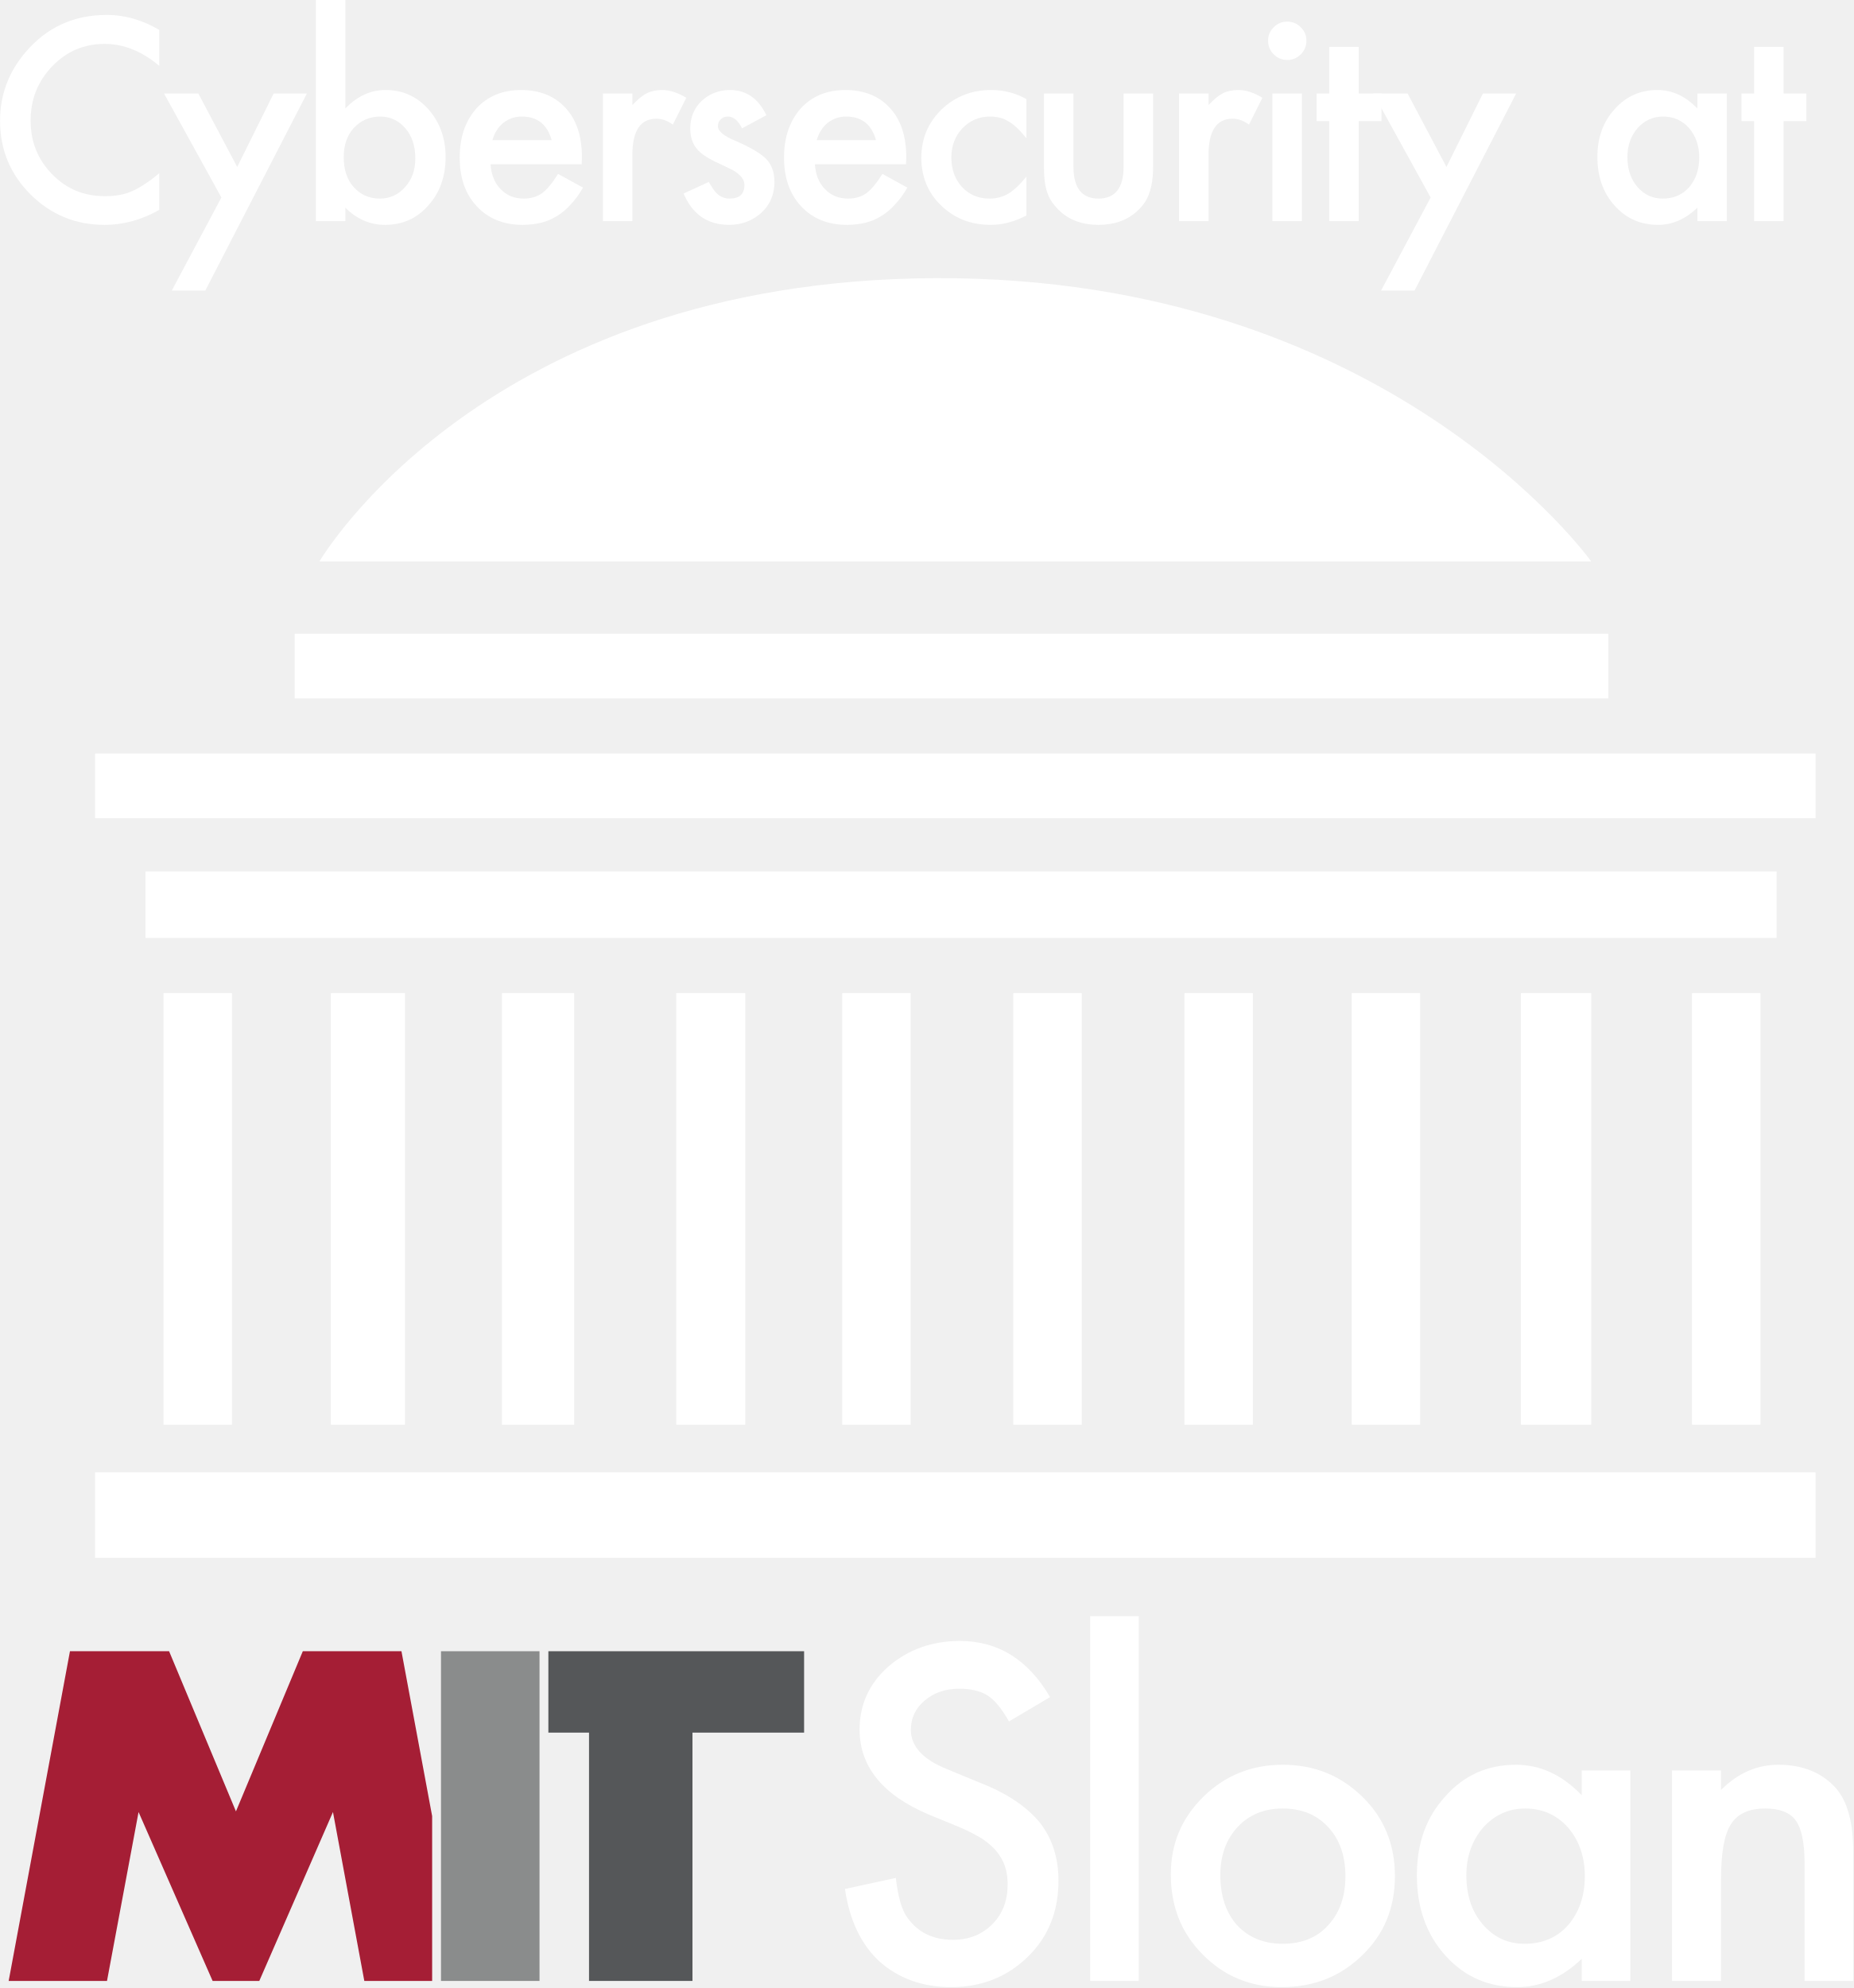
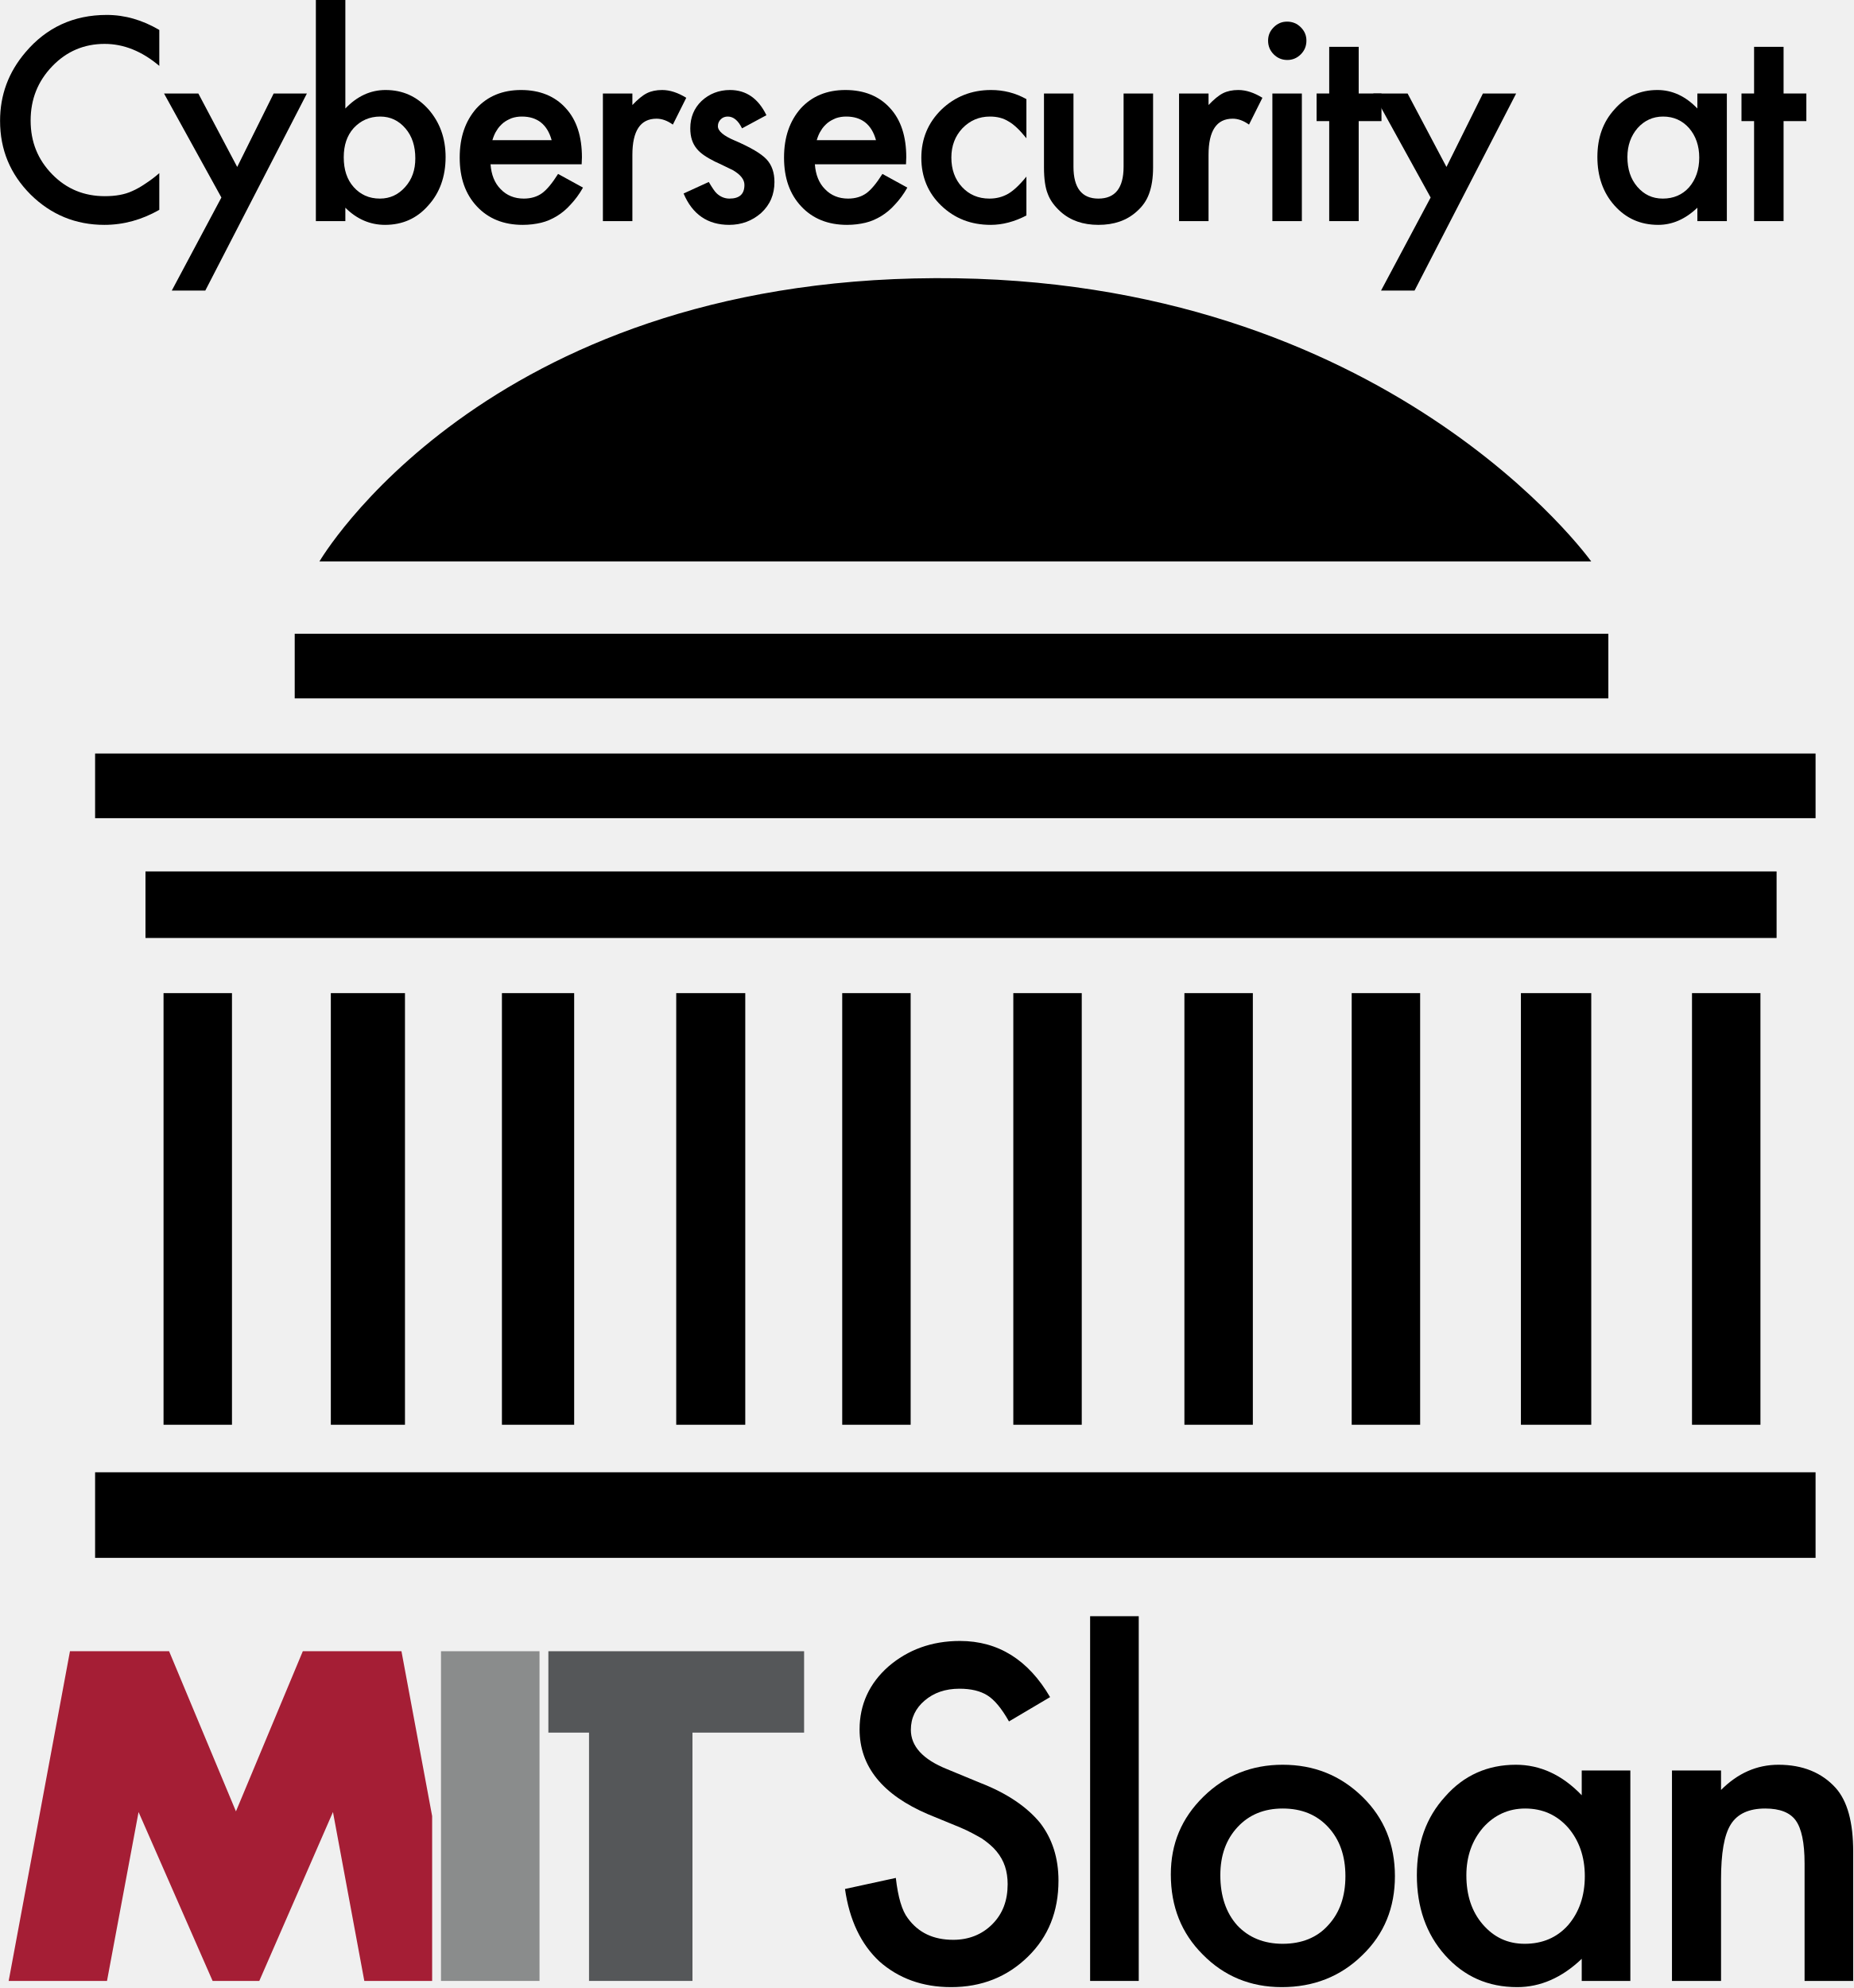
<svg xmlns="http://www.w3.org/2000/svg" width="100%" height="100%" viewBox="0 0 650 697" version="1.1" xml:space="preserve" style="fill-rule:evenodd;clip-rule:evenodd;stroke-linejoin:round;stroke-miterlimit:2;">
  <g transform="matrix(1,0,0,1,-66.9839,-48.4765)">
    <g transform="matrix(-1,0,0,1,272.666,148.669)">
-       <rect x="124.333" y="247.999" width="24" height="151.333" style="fill:white;" />
+       <rect x="124.333" y="247.999" width="24" height="151.333" style="fill:black;" />
    </g>
    <g transform="matrix(-1,0,0,1,392,148.669)">
-       <rect x="183" y="247.999" width="26" height="151.333" style="fill:white;" />
+       <rect x="183" y="247.999" width="26" height="151.333" style="fill:black;" />
    </g>
    <g transform="matrix(-1,0,0,1,511.333,148.669)">
-       <rect x="243" y="247.999" width="25.333" height="151.333" style="fill:white;" />
+       <rect x="243" y="247.999" width="25.333" height="151.333" style="fill:black;" />
    </g>
    <g transform="matrix(-1,0,0,1,632.458,148.669)">
-       <rect x="304.125" y="247.999" width="24.208" height="151.333" style="fill:white;" />
+       <rect x="304.125" y="247.999" width="24.208" height="151.333" style="fill:black;" />
    </g>
    <g transform="matrix(-1,0,0,1,748.666,148.669)">
-       <rect x="362.333" y="247.999" width="24" height="151.333" style="fill:white;" />
+       <rect x="362.333" y="247.999" width="24" height="151.333" style="fill:black;" />
    </g>
    <g transform="matrix(-1,0,0,1,868.666,148.669)">
-       <rect x="422.333" y="247.999" width="24" height="151.333" style="fill:white;" />
+       <rect x="422.333" y="247.999" width="24" height="151.333" style="fill:black;" />
    </g>
    <g transform="matrix(-1,0,0,1,988.666,148.669)">
-       <rect x="482.333" y="247.999" width="24" height="151.333" style="fill:white;" />
+       <rect x="482.333" y="247.999" width="24" height="151.333" style="fill:black;" />
    </g>
    <g transform="matrix(-1,0,0,1,1106,148.669)">
-       <rect x="541.001" y="247.999" width="24" height="151.333" style="fill:white;" />
+       <rect x="541.001" y="247.999" width="24" height="151.333" style="fill:black;" />
    </g>
    <g transform="matrix(-1,0,0,1,1225.34,148.669)">
-       <rect x="600.334" y="247.999" width="24.667" height="151.333" style="fill:white;" />
+       <rect x="600.334" y="247.999" width="24.667" height="151.333" style="fill:black;" />
    </g>
    <g transform="matrix(-1,0,0,1,1344.67,148.669)">
-       <rect x="660.334" y="247.999" width="24" height="151.333" style="fill:white;" />
+       <rect x="660.334" y="247.999" width="24" height="151.333" style="fill:black;" />
    </g>
    <g transform="matrix(-1,0,0,1,804.002,363.334)">
-       <rect x="100.334" y="201.333" width="603.334" height="30" style="fill:white;" />
+       <rect x="100.334" y="201.333" width="603.334" height="30" style="fill:black;" />
    </g>
    <g transform="matrix(-1,0,0,1,808.002,-64.667)">
-       <rect x="118.001" y="418.667" width="572" height="23.333" style="fill:white;" />
+       <rect x="118.001" y="418.667" width="572" height="23.333" style="fill:black;" />
    </g>
    <g transform="matrix(-1,0,0,1,804.002,-148.001)">
-       <rect x="100.334" y="460.667" width="603.334" height="22.667" style="fill:white;" />
+       <rect x="100.334" y="460.667" width="603.334" height="22.667" style="fill:black;" />
    </g>
    <g transform="matrix(-1,0,0,1,801.335,-232.001)">
-       <rect x="170.334" y="502.667" width="460.667" height="22.667" style="fill:white;" />
+       <rect x="170.334" y="502.667" width="460.667" height="22.667" style="fill:black;" />
    </g>
    <g transform="matrix(1,0,0,1,179.001,145.333)">
-       <path d="M0,100L446,100C446,100 374.704,0 216.019,0.667C57.333,1.333 0,100 0,100" style="fill:white;fill-rule:nonzero;" />
+       <path d="M0,100L446,100C446,100 374.704,0 216.019,0.667C57.333,1.333 0,100 0,100" style="fill:black;fill-rule:nonzero;" />
    </g>
    <g>
      <g transform="matrix(94,0,0,94,62.0269,125.999)">
-         <path d="M0.647,-0.713L0.647,-0.579C0.582,-0.634 0.514,-0.661 0.443,-0.661C0.366,-0.661 0.301,-0.633 0.248,-0.578C0.194,-0.522 0.167,-0.455 0.167,-0.375C0.167,-0.295 0.194,-0.229 0.248,-0.174C0.301,-0.12 0.366,-0.093 0.444,-0.093C0.484,-0.093 0.518,-0.099 0.546,-0.112C0.562,-0.119 0.578,-0.128 0.594,-0.139C0.611,-0.15 0.629,-0.163 0.647,-0.179L0.647,-0.042C0.582,-0.005 0.514,0.014 0.442,0.014C0.335,0.014 0.243,-0.024 0.167,-0.099C0.091,-0.175 0.053,-0.266 0.053,-0.374C0.053,-0.47 0.084,-0.555 0.148,-0.63C0.226,-0.722 0.327,-0.769 0.451,-0.769C0.519,-0.769 0.584,-0.75 0.647,-0.713Z" style="fill:white;fill-rule:nonzero;" />
+         <path d="M0.647,-0.713L0.647,-0.579C0.582,-0.634 0.514,-0.661 0.443,-0.661C0.366,-0.661 0.301,-0.633 0.248,-0.578C0.194,-0.522 0.167,-0.455 0.167,-0.375C0.167,-0.295 0.194,-0.229 0.248,-0.174C0.301,-0.12 0.366,-0.093 0.444,-0.093C0.484,-0.093 0.518,-0.099 0.546,-0.112C0.562,-0.119 0.578,-0.128 0.594,-0.139C0.611,-0.15 0.629,-0.163 0.647,-0.179L0.647,-0.042C0.582,-0.005 0.514,0.014 0.442,0.014C0.335,0.014 0.243,-0.024 0.167,-0.099C0.091,-0.175 0.053,-0.266 0.053,-0.374C0.053,-0.47 0.084,-0.555 0.148,-0.63C0.226,-0.722 0.327,-0.769 0.451,-0.769C0.519,-0.769 0.584,-0.75 0.647,-0.713Z" style="fill:black;fill-rule:nonzero;" />
      </g>
      <g transform="matrix(94,0,0,94,124.036,125.999)">
-         <path d="M0.219,-0.088L0.005,-0.476L0.133,-0.476L0.278,-0.202L0.414,-0.476L0.538,-0.476L0.159,0.259L0.034,0.259L0.219,-0.088Z" style="fill:white;fill-rule:nonzero;" />
+         <path d="M0.219,-0.088L0.005,-0.476L0.133,-0.476L0.278,-0.202L0.414,-0.476L0.538,-0.476L0.159,0.259L0.034,0.259L0.219,-0.088Z" style="fill:black;fill-rule:nonzero;" />
      </g>
      <g transform="matrix(94,0,0,94,171.266,125.999)">
-         <path d="M0.179,-0.825L0.179,-0.42C0.223,-0.466 0.273,-0.489 0.329,-0.489C0.393,-0.489 0.446,-0.465 0.489,-0.417C0.531,-0.369 0.553,-0.31 0.553,-0.239C0.553,-0.166 0.531,-0.105 0.488,-0.058C0.446,-0.01 0.392,0.014 0.327,0.014C0.272,0.014 0.222,-0.007 0.179,-0.05L0.179,-0L0.069,-0L0.069,-0.825L0.179,-0.825ZM0.44,-0.234C0.44,-0.28 0.428,-0.317 0.403,-0.346C0.378,-0.375 0.347,-0.39 0.309,-0.39C0.269,-0.39 0.236,-0.375 0.21,-0.347C0.185,-0.319 0.173,-0.283 0.173,-0.238C0.173,-0.192 0.185,-0.155 0.21,-0.127C0.235,-0.099 0.267,-0.084 0.308,-0.084C0.346,-0.084 0.377,-0.099 0.402,-0.127C0.428,-0.156 0.44,-0.191 0.44,-0.234Z" style="fill:white;fill-rule:nonzero;" />
+         <path d="M0.179,-0.825L0.179,-0.42C0.223,-0.466 0.273,-0.489 0.329,-0.489C0.393,-0.489 0.446,-0.465 0.489,-0.417C0.531,-0.369 0.553,-0.31 0.553,-0.239C0.553,-0.166 0.531,-0.105 0.488,-0.058C0.446,-0.01 0.392,0.014 0.327,0.014C0.272,0.014 0.222,-0.007 0.179,-0.05L0.179,-0L0.069,-0L0.069,-0.825L0.179,-0.825ZM0.44,-0.234C0.44,-0.28 0.428,-0.317 0.403,-0.346C0.378,-0.375 0.347,-0.39 0.309,-0.39C0.269,-0.39 0.236,-0.375 0.21,-0.347C0.185,-0.319 0.173,-0.283 0.173,-0.238C0.173,-0.192 0.185,-0.155 0.21,-0.127C0.235,-0.099 0.267,-0.084 0.308,-0.084C0.346,-0.084 0.377,-0.099 0.402,-0.127C0.428,-0.156 0.44,-0.191 0.44,-0.234Z" style="fill:black;fill-rule:nonzero;" />
      </g>
      <g transform="matrix(94,0,0,94,223.774,125.999)">
-         <path d="M0.502,-0.212L0.162,-0.212C0.165,-0.173 0.177,-0.142 0.2,-0.119C0.222,-0.096 0.251,-0.084 0.286,-0.084C0.313,-0.084 0.336,-0.091 0.354,-0.104C0.372,-0.117 0.392,-0.141 0.414,-0.176L0.507,-0.125C0.493,-0.1 0.477,-0.079 0.461,-0.062C0.445,-0.044 0.428,-0.03 0.41,-0.019C0.392,-0.008 0.372,0.001 0.351,0.006C0.33,0.011 0.307,0.014 0.282,0.014C0.211,0.014 0.154,-0.009 0.111,-0.055C0.068,-0.101 0.047,-0.161 0.047,-0.237C0.047,-0.313 0.068,-0.373 0.109,-0.42C0.151,-0.466 0.207,-0.489 0.276,-0.489C0.346,-0.489 0.402,-0.466 0.442,-0.422C0.483,-0.378 0.503,-0.316 0.503,-0.238L0.502,-0.212ZM0.39,-0.302C0.374,-0.36 0.337,-0.39 0.279,-0.39C0.265,-0.39 0.253,-0.388 0.241,-0.384C0.229,-0.379 0.219,-0.374 0.209,-0.366C0.2,-0.358 0.191,-0.349 0.185,-0.338C0.178,-0.328 0.173,-0.315 0.169,-0.302L0.39,-0.302Z" style="fill:white;fill-rule:nonzero;" />
+         <path d="M0.502,-0.212L0.162,-0.212C0.165,-0.173 0.177,-0.142 0.2,-0.119C0.222,-0.096 0.251,-0.084 0.286,-0.084C0.313,-0.084 0.336,-0.091 0.354,-0.104C0.372,-0.117 0.392,-0.141 0.414,-0.176L0.507,-0.125C0.493,-0.1 0.477,-0.079 0.461,-0.062C0.445,-0.044 0.428,-0.03 0.41,-0.019C0.392,-0.008 0.372,0.001 0.351,0.006C0.33,0.011 0.307,0.014 0.282,0.014C0.211,0.014 0.154,-0.009 0.111,-0.055C0.068,-0.101 0.047,-0.161 0.047,-0.237C0.047,-0.313 0.068,-0.373 0.109,-0.42C0.151,-0.466 0.207,-0.489 0.276,-0.489C0.346,-0.489 0.402,-0.466 0.442,-0.422C0.483,-0.378 0.503,-0.316 0.503,-0.238L0.502,-0.212ZM0.39,-0.302C0.374,-0.36 0.337,-0.39 0.279,-0.39C0.265,-0.39 0.253,-0.388 0.241,-0.384C0.229,-0.379 0.219,-0.374 0.209,-0.366C0.2,-0.358 0.191,-0.349 0.185,-0.338C0.178,-0.328 0.173,-0.315 0.169,-0.302L0.39,-0.302Z" style="fill:black;fill-rule:nonzero;" />
      </g>
      <g transform="matrix(94,0,0,94,271.922,125.999)">
-         <path d="M0.069,-0.476L0.179,-0.476L0.179,-0.433C0.199,-0.454 0.217,-0.469 0.233,-0.477C0.249,-0.485 0.268,-0.489 0.29,-0.489C0.319,-0.489 0.349,-0.479 0.38,-0.46L0.33,-0.36C0.309,-0.375 0.289,-0.382 0.269,-0.382C0.209,-0.382 0.179,-0.337 0.179,-0.247L0.179,-0L0.069,-0L0.069,-0.476Z" style="fill:white;fill-rule:nonzero;" />
+         <path d="M0.069,-0.476L0.179,-0.476L0.179,-0.433C0.199,-0.454 0.217,-0.469 0.233,-0.477C0.249,-0.485 0.268,-0.489 0.29,-0.489C0.319,-0.489 0.349,-0.479 0.38,-0.46L0.33,-0.36C0.309,-0.375 0.289,-0.382 0.269,-0.382C0.209,-0.382 0.179,-0.337 0.179,-0.247L0.179,-0L0.069,-0L0.069,-0.476Z" style="fill:black;fill-rule:nonzero;" />
      </g>
      <g transform="matrix(94,0,0,94,303.225,125.999)">
-         <path d="M0.346,-0.395L0.255,-0.346C0.241,-0.375 0.223,-0.39 0.202,-0.39C0.192,-0.39 0.183,-0.387 0.176,-0.38C0.169,-0.373 0.165,-0.365 0.165,-0.354C0.165,-0.336 0.186,-0.318 0.229,-0.3C0.287,-0.275 0.326,-0.252 0.346,-0.231C0.366,-0.21 0.376,-0.181 0.376,-0.146C0.376,-0.1 0.36,-0.061 0.326,-0.03C0.293,-0.001 0.253,0.014 0.207,0.014C0.127,0.014 0.07,-0.025 0.037,-0.103L0.131,-0.146C0.144,-0.124 0.154,-0.109 0.161,-0.103C0.174,-0.091 0.19,-0.084 0.208,-0.084C0.246,-0.084 0.264,-0.101 0.264,-0.135C0.264,-0.155 0.25,-0.173 0.221,-0.19C0.21,-0.195 0.199,-0.201 0.188,-0.206C0.177,-0.211 0.166,-0.217 0.154,-0.222C0.122,-0.238 0.1,-0.253 0.087,-0.269C0.07,-0.289 0.062,-0.314 0.062,-0.346C0.062,-0.387 0.076,-0.421 0.104,-0.448C0.133,-0.475 0.169,-0.489 0.21,-0.489C0.271,-0.489 0.316,-0.457 0.346,-0.395Z" style="fill:white;fill-rule:nonzero;" />
+         <path d="M0.346,-0.395L0.255,-0.346C0.241,-0.375 0.223,-0.39 0.202,-0.39C0.192,-0.39 0.183,-0.387 0.176,-0.38C0.169,-0.373 0.165,-0.365 0.165,-0.354C0.165,-0.336 0.186,-0.318 0.229,-0.3C0.287,-0.275 0.326,-0.252 0.346,-0.231C0.366,-0.21 0.376,-0.181 0.376,-0.146C0.376,-0.1 0.36,-0.061 0.326,-0.03C0.293,-0.001 0.253,0.014 0.207,0.014C0.127,0.014 0.07,-0.025 0.037,-0.103L0.131,-0.146C0.144,-0.124 0.154,-0.109 0.161,-0.103C0.174,-0.091 0.19,-0.084 0.208,-0.084C0.246,-0.084 0.264,-0.101 0.264,-0.135C0.264,-0.155 0.25,-0.173 0.221,-0.19C0.21,-0.195 0.199,-0.201 0.188,-0.206C0.177,-0.211 0.166,-0.217 0.154,-0.222C0.122,-0.238 0.1,-0.253 0.087,-0.269C0.07,-0.289 0.062,-0.314 0.062,-0.346C0.062,-0.387 0.076,-0.421 0.104,-0.448C0.133,-0.475 0.169,-0.489 0.21,-0.489C0.271,-0.489 0.316,-0.457 0.346,-0.395Z" style="fill:black;fill-rule:nonzero;" />
      </g>
      <g transform="matrix(94,0,0,94,337.512,125.999)">
-         <path d="M0.502,-0.212L0.162,-0.212C0.165,-0.173 0.177,-0.142 0.2,-0.119C0.222,-0.096 0.251,-0.084 0.286,-0.084C0.313,-0.084 0.336,-0.091 0.354,-0.104C0.372,-0.117 0.392,-0.141 0.414,-0.176L0.507,-0.125C0.493,-0.1 0.477,-0.079 0.461,-0.062C0.445,-0.044 0.428,-0.03 0.41,-0.019C0.392,-0.008 0.372,0.001 0.351,0.006C0.33,0.011 0.307,0.014 0.282,0.014C0.211,0.014 0.154,-0.009 0.111,-0.055C0.068,-0.101 0.047,-0.161 0.047,-0.237C0.047,-0.313 0.068,-0.373 0.109,-0.42C0.151,-0.466 0.207,-0.489 0.276,-0.489C0.346,-0.489 0.402,-0.466 0.442,-0.422C0.483,-0.378 0.503,-0.316 0.503,-0.238L0.502,-0.212ZM0.39,-0.302C0.374,-0.36 0.337,-0.39 0.279,-0.39C0.265,-0.39 0.253,-0.388 0.241,-0.384C0.229,-0.379 0.219,-0.374 0.209,-0.366C0.2,-0.358 0.191,-0.349 0.185,-0.338C0.178,-0.328 0.173,-0.315 0.169,-0.302L0.39,-0.302Z" style="fill:white;fill-rule:nonzero;" />
+         <path d="M0.502,-0.212L0.162,-0.212C0.165,-0.173 0.177,-0.142 0.2,-0.119C0.222,-0.096 0.251,-0.084 0.286,-0.084C0.313,-0.084 0.336,-0.091 0.354,-0.104C0.372,-0.117 0.392,-0.141 0.414,-0.176L0.507,-0.125C0.493,-0.1 0.477,-0.079 0.461,-0.062C0.445,-0.044 0.428,-0.03 0.41,-0.019C0.392,-0.008 0.372,0.001 0.351,0.006C0.33,0.011 0.307,0.014 0.282,0.014C0.211,0.014 0.154,-0.009 0.111,-0.055C0.068,-0.101 0.047,-0.161 0.047,-0.237C0.047,-0.313 0.068,-0.373 0.109,-0.42C0.151,-0.466 0.207,-0.489 0.276,-0.489C0.346,-0.489 0.402,-0.466 0.442,-0.422C0.483,-0.378 0.503,-0.316 0.503,-0.238L0.502,-0.212ZM0.39,-0.302C0.374,-0.36 0.337,-0.39 0.279,-0.39C0.265,-0.39 0.253,-0.388 0.241,-0.384C0.229,-0.379 0.219,-0.374 0.209,-0.366C0.2,-0.358 0.191,-0.349 0.185,-0.338C0.178,-0.328 0.173,-0.315 0.169,-0.302L0.39,-0.302Z" style="fill:black;fill-rule:nonzero;" />
      </g>
      <g transform="matrix(94,0,0,94,385.66,125.999)">
-         <path d="M0.439,-0.455L0.439,-0.309C0.414,-0.34 0.392,-0.361 0.372,-0.372C0.353,-0.384 0.33,-0.39 0.303,-0.39C0.262,-0.39 0.228,-0.375 0.2,-0.346C0.173,-0.317 0.159,-0.281 0.159,-0.237C0.159,-0.193 0.172,-0.156 0.199,-0.127C0.225,-0.099 0.259,-0.084 0.301,-0.084C0.327,-0.084 0.35,-0.09 0.371,-0.102C0.39,-0.113 0.413,-0.134 0.439,-0.166L0.439,-0.021C0.395,0.002 0.35,0.014 0.306,0.014C0.232,0.014 0.171,-0.01 0.121,-0.058C0.072,-0.105 0.047,-0.165 0.047,-0.236C0.047,-0.307 0.072,-0.367 0.122,-0.416C0.172,-0.464 0.234,-0.489 0.307,-0.489C0.354,-0.489 0.398,-0.478 0.439,-0.455Z" style="fill:white;fill-rule:nonzero;" />
+         <path d="M0.439,-0.455L0.439,-0.309C0.414,-0.34 0.392,-0.361 0.372,-0.372C0.353,-0.384 0.33,-0.39 0.303,-0.39C0.262,-0.39 0.228,-0.375 0.2,-0.346C0.173,-0.317 0.159,-0.281 0.159,-0.237C0.159,-0.193 0.172,-0.156 0.199,-0.127C0.225,-0.099 0.259,-0.084 0.301,-0.084C0.327,-0.084 0.35,-0.09 0.371,-0.102C0.39,-0.113 0.413,-0.134 0.439,-0.166L0.439,-0.021C0.395,0.002 0.35,0.014 0.306,0.014C0.232,0.014 0.171,-0.01 0.121,-0.058C0.072,-0.105 0.047,-0.165 0.047,-0.236C0.047,-0.307 0.072,-0.367 0.122,-0.416C0.172,-0.464 0.234,-0.489 0.307,-0.489C0.354,-0.489 0.398,-0.478 0.439,-0.455Z" style="fill:black;fill-rule:nonzero;" />
      </g>
      <g transform="matrix(94,0,0,94,426.602,125.999)">
-         <path d="M0.179,-0.476L0.179,-0.203C0.179,-0.124 0.21,-0.084 0.272,-0.084C0.335,-0.084 0.366,-0.124 0.366,-0.203L0.366,-0.476L0.476,-0.476L0.476,-0.2C0.476,-0.162 0.471,-0.129 0.461,-0.102C0.452,-0.077 0.437,-0.055 0.414,-0.035C0.377,-0.002 0.33,0.014 0.272,0.014C0.215,0.014 0.168,-0.002 0.131,-0.035C0.109,-0.055 0.092,-0.077 0.083,-0.102C0.074,-0.124 0.069,-0.157 0.069,-0.2L0.069,-0.476L0.179,-0.476Z" style="fill:white;fill-rule:nonzero;" />
+         <path d="M0.179,-0.476L0.179,-0.203C0.179,-0.124 0.21,-0.084 0.272,-0.084C0.335,-0.084 0.366,-0.124 0.366,-0.203L0.366,-0.476L0.476,-0.476L0.476,-0.2C0.476,-0.162 0.471,-0.129 0.461,-0.102C0.452,-0.077 0.437,-0.055 0.414,-0.035C0.377,-0.002 0.33,0.014 0.272,0.014C0.215,0.014 0.168,-0.002 0.131,-0.035C0.109,-0.055 0.092,-0.077 0.083,-0.102C0.074,-0.124 0.069,-0.157 0.069,-0.2L0.069,-0.476L0.179,-0.476Z" style="fill:black;fill-rule:nonzero;" />
      </g>
      <g transform="matrix(94,0,0,94,473.969,125.999)">
-         <path d="M0.069,-0.476L0.179,-0.476L0.179,-0.433C0.199,-0.454 0.217,-0.469 0.233,-0.477C0.249,-0.485 0.268,-0.489 0.29,-0.489C0.319,-0.489 0.349,-0.479 0.38,-0.46L0.33,-0.36C0.309,-0.375 0.289,-0.382 0.269,-0.382C0.209,-0.382 0.179,-0.337 0.179,-0.247L0.179,-0L0.069,-0L0.069,-0.476Z" style="fill:white;fill-rule:nonzero;" />
+         <path d="M0.069,-0.476L0.179,-0.476L0.179,-0.433C0.199,-0.454 0.217,-0.469 0.233,-0.477C0.249,-0.485 0.268,-0.489 0.29,-0.489C0.319,-0.489 0.349,-0.479 0.38,-0.46L0.33,-0.36C0.309,-0.375 0.289,-0.382 0.269,-0.382C0.209,-0.382 0.179,-0.337 0.179,-0.247L0.179,-0L0.069,-0L0.069,-0.476Z" style="fill:black;fill-rule:nonzero;" />
      </g>
      <g transform="matrix(94,0,0,94,506.695,125.999)">
-         <path d="M0.179,-0.476L0.179,-0L0.069,-0L0.069,-0.476L0.179,-0.476ZM0.053,-0.673C0.053,-0.693 0.06,-0.709 0.074,-0.723C0.088,-0.737 0.104,-0.744 0.124,-0.744C0.144,-0.744 0.161,-0.737 0.175,-0.723C0.189,-0.709 0.196,-0.693 0.196,-0.673C0.196,-0.653 0.189,-0.636 0.175,-0.622C0.161,-0.608 0.144,-0.601 0.125,-0.601C0.105,-0.601 0.088,-0.608 0.074,-0.622C0.06,-0.636 0.053,-0.653 0.053,-0.673Z" style="fill:white;fill-rule:nonzero;" />
+         <path d="M0.179,-0.476L0.179,-0L0.069,-0L0.069,-0.476L0.179,-0.476ZM0.053,-0.673C0.053,-0.693 0.06,-0.709 0.074,-0.723C0.088,-0.737 0.104,-0.744 0.124,-0.744C0.144,-0.744 0.161,-0.737 0.175,-0.723C0.189,-0.709 0.196,-0.693 0.196,-0.673C0.196,-0.653 0.189,-0.636 0.175,-0.622C0.161,-0.608 0.144,-0.601 0.125,-0.601C0.105,-0.601 0.088,-0.608 0.074,-0.622C0.06,-0.636 0.053,-0.653 0.053,-0.673Z" style="fill:black;fill-rule:nonzero;" />
      </g>
      <g transform="matrix(94,0,0,94,526.249,125.999)">
-         <path d="M0.183,-0.373L0.183,-0L0.073,-0L0.073,-0.373L0.026,-0.373L0.026,-0.476L0.073,-0.476L0.073,-0.65L0.183,-0.65L0.183,-0.476L0.268,-0.476L0.268,-0.373L0.183,-0.373Z" style="fill:white;fill-rule:nonzero;" />
+         <path d="M0.183,-0.373L0.183,-0L0.073,-0L0.073,-0.373L0.026,-0.373L0.026,-0.476L0.073,-0.476L0.073,-0.65L0.183,-0.65L0.183,-0.476L0.268,-0.476L0.268,-0.373L0.183,-0.373Z" style="fill:black;fill-rule:nonzero;" />
      </g>
      <g transform="matrix(94,0,0,94,548.097,125.999)">
-         <path d="M0.219,-0.088L0.005,-0.476L0.133,-0.476L0.278,-0.202L0.414,-0.476L0.538,-0.476L0.159,0.259L0.034,0.259L0.219,-0.088Z" style="fill:white;fill-rule:nonzero;" />
+         <path d="M0.219,-0.088L0.005,-0.476L0.133,-0.476L0.278,-0.202L0.414,-0.476L0.538,-0.476L0.159,0.259L0.034,0.259L0.219,-0.088Z" style="fill:black;fill-rule:nonzero;" />
      </g>
      <g transform="matrix(94,0,0,94,622.737,125.999)">
-         <path d="M0.42,-0.476L0.53,-0.476L0.53,-0L0.42,-0L0.42,-0.05C0.375,-0.007 0.326,0.014 0.274,0.014C0.208,0.014 0.154,-0.01 0.111,-0.058C0.068,-0.106 0.047,-0.167 0.047,-0.239C0.047,-0.311 0.068,-0.37 0.111,-0.417C0.153,-0.465 0.207,-0.489 0.271,-0.489C0.326,-0.489 0.376,-0.466 0.42,-0.42L0.42,-0.476ZM0.159,-0.239C0.159,-0.194 0.171,-0.157 0.196,-0.128C0.221,-0.099 0.252,-0.084 0.291,-0.084C0.331,-0.084 0.364,-0.098 0.389,-0.126C0.414,-0.155 0.427,-0.192 0.427,-0.237C0.427,-0.281 0.414,-0.318 0.389,-0.347C0.364,-0.375 0.332,-0.39 0.292,-0.39C0.254,-0.39 0.222,-0.375 0.197,-0.347C0.172,-0.318 0.159,-0.282 0.159,-0.239Z" style="fill:white;fill-rule:nonzero;" />
+         <path d="M0.42,-0.476L0.53,-0.476L0.53,-0L0.42,-0L0.42,-0.05C0.375,-0.007 0.326,0.014 0.274,0.014C0.208,0.014 0.154,-0.01 0.111,-0.058C0.068,-0.106 0.047,-0.167 0.047,-0.239C0.047,-0.311 0.068,-0.37 0.111,-0.417C0.153,-0.465 0.207,-0.489 0.271,-0.489C0.326,-0.489 0.376,-0.466 0.42,-0.42L0.42,-0.476ZM0.159,-0.239C0.159,-0.194 0.171,-0.157 0.196,-0.128C0.221,-0.099 0.252,-0.084 0.291,-0.084C0.331,-0.084 0.364,-0.098 0.389,-0.126C0.414,-0.155 0.427,-0.192 0.427,-0.237C0.427,-0.281 0.414,-0.318 0.389,-0.347C0.364,-0.375 0.332,-0.39 0.292,-0.39C0.254,-0.39 0.222,-0.375 0.197,-0.347C0.172,-0.318 0.159,-0.282 0.159,-0.239Z" style="fill:black;fill-rule:nonzero;" />
      </g>
      <g transform="matrix(94,0,0,94,675.245,125.999)">
-         <path d="M0.183,-0.373L0.183,-0L0.073,-0L0.073,-0.373L0.026,-0.373L0.026,-0.476L0.073,-0.476L0.073,-0.65L0.183,-0.65L0.183,-0.476L0.268,-0.476L0.268,-0.373L0.183,-0.373Z" style="fill:white;fill-rule:nonzero;" />
+         <path d="M0.183,-0.373L0.183,-0L0.073,-0L0.073,-0.373L0.026,-0.373L0.026,-0.476L0.073,-0.476L0.073,-0.65L0.183,-0.65L0.183,-0.476L0.268,-0.476L0.268,-0.373L0.183,-0.373Z" style="fill:black;fill-rule:nonzero;" />
      </g>
    </g>
    <g transform="matrix(155,0,0,155,355.093,742.999)">
-       <path d="M0.517,-0.642L0.424,-0.587C0.407,-0.617 0.391,-0.636 0.375,-0.646C0.359,-0.656 0.338,-0.661 0.312,-0.661C0.28,-0.661 0.254,-0.652 0.233,-0.634C0.213,-0.617 0.202,-0.595 0.202,-0.568C0.202,-0.531 0.229,-0.501 0.284,-0.479L0.359,-0.448C0.421,-0.424 0.465,-0.393 0.494,-0.358C0.522,-0.322 0.536,-0.278 0.536,-0.227C0.536,-0.157 0.513,-0.1 0.467,-0.055C0.42,-0.009 0.362,0.014 0.293,0.014C0.228,0.014 0.174,-0.006 0.131,-0.044C0.089,-0.083 0.063,-0.138 0.053,-0.208L0.168,-0.233C0.173,-0.189 0.182,-0.159 0.195,-0.142C0.219,-0.109 0.253,-0.093 0.298,-0.093C0.333,-0.093 0.363,-0.105 0.386,-0.128C0.41,-0.152 0.421,-0.182 0.421,-0.219C0.421,-0.233 0.419,-0.247 0.415,-0.259C0.411,-0.271 0.405,-0.282 0.396,-0.293C0.388,-0.303 0.376,-0.313 0.363,-0.322C0.349,-0.33 0.333,-0.339 0.314,-0.347L0.241,-0.377C0.138,-0.421 0.086,-0.485 0.086,-0.569C0.086,-0.625 0.108,-0.673 0.151,-0.711C0.195,-0.749 0.249,-0.769 0.313,-0.769C0.4,-0.769 0.468,-0.726 0.517,-0.642Z" style="fill:white;fill-rule:nonzero;" />
+       <path d="M0.517,-0.642L0.424,-0.587C0.407,-0.617 0.391,-0.636 0.375,-0.646C0.359,-0.656 0.338,-0.661 0.312,-0.661C0.28,-0.661 0.254,-0.652 0.233,-0.634C0.213,-0.617 0.202,-0.595 0.202,-0.568C0.202,-0.531 0.229,-0.501 0.284,-0.479L0.359,-0.448C0.421,-0.424 0.465,-0.393 0.494,-0.358C0.522,-0.322 0.536,-0.278 0.536,-0.227C0.536,-0.157 0.513,-0.1 0.467,-0.055C0.42,-0.009 0.362,0.014 0.293,0.014C0.228,0.014 0.174,-0.006 0.131,-0.044C0.089,-0.083 0.063,-0.138 0.053,-0.208L0.168,-0.233C0.173,-0.189 0.182,-0.159 0.195,-0.142C0.219,-0.109 0.253,-0.093 0.298,-0.093C0.333,-0.093 0.363,-0.105 0.386,-0.128C0.41,-0.152 0.421,-0.182 0.421,-0.219C0.421,-0.233 0.419,-0.247 0.415,-0.259C0.411,-0.271 0.405,-0.282 0.396,-0.293C0.388,-0.303 0.376,-0.313 0.363,-0.322C0.349,-0.33 0.333,-0.339 0.314,-0.347L0.241,-0.377C0.138,-0.421 0.086,-0.485 0.086,-0.569C0.086,-0.625 0.108,-0.673 0.151,-0.711C0.195,-0.749 0.249,-0.769 0.313,-0.769C0.4,-0.769 0.468,-0.726 0.517,-0.642Z" style="fill:black;fill-rule:nonzero;" />
    </g>
    <g transform="matrix(155,0,0,155,438.573,742.999)">
-       <rect x="0.069" y="-0.825" width="0.11" height="0.825" style="fill:white;fill-rule:nonzero;" />
+       <rect x="0.069" y="-0.825" width="0.11" height="0.825" style="fill:black;fill-rule:nonzero;" />
    </g>
    <g transform="matrix(155,0,0,155,470.285,742.999)">
-       <path d="M0.047,-0.241C0.047,-0.31 0.071,-0.368 0.121,-0.417C0.17,-0.465 0.23,-0.489 0.3,-0.489C0.371,-0.489 0.431,-0.465 0.481,-0.416C0.53,-0.368 0.554,-0.308 0.554,-0.237C0.554,-0.166 0.53,-0.106 0.48,-0.058C0.431,-0.01 0.37,0.014 0.298,0.014C0.227,0.014 0.167,-0.011 0.119,-0.06C0.071,-0.108 0.047,-0.168 0.047,-0.241ZM0.159,-0.239C0.159,-0.192 0.172,-0.154 0.197,-0.126C0.223,-0.098 0.258,-0.084 0.3,-0.084C0.343,-0.084 0.378,-0.098 0.403,-0.126C0.429,-0.154 0.442,-0.191 0.442,-0.237C0.442,-0.283 0.429,-0.32 0.403,-0.348C0.377,-0.376 0.343,-0.39 0.3,-0.39C0.258,-0.39 0.224,-0.376 0.198,-0.348C0.172,-0.32 0.159,-0.284 0.159,-0.239Z" style="fill:white;fill-rule:nonzero;" />
+       <path d="M0.047,-0.241C0.047,-0.31 0.071,-0.368 0.121,-0.417C0.17,-0.465 0.23,-0.489 0.3,-0.489C0.371,-0.489 0.431,-0.465 0.481,-0.416C0.53,-0.368 0.554,-0.308 0.554,-0.237C0.554,-0.166 0.53,-0.106 0.48,-0.058C0.431,-0.01 0.37,0.014 0.298,0.014C0.227,0.014 0.167,-0.011 0.119,-0.06C0.071,-0.108 0.047,-0.168 0.047,-0.241ZM0.159,-0.239C0.159,-0.192 0.172,-0.154 0.197,-0.126C0.223,-0.098 0.258,-0.084 0.3,-0.084C0.343,-0.084 0.378,-0.098 0.403,-0.126C0.429,-0.154 0.442,-0.191 0.442,-0.237C0.442,-0.283 0.429,-0.32 0.403,-0.348C0.377,-0.376 0.343,-0.39 0.3,-0.39C0.258,-0.39 0.224,-0.376 0.198,-0.348C0.172,-0.32 0.159,-0.284 0.159,-0.239Z" style="fill:black;fill-rule:nonzero;" />
    </g>
    <g transform="matrix(155,0,0,155,556.565,742.999)">
-       <path d="M0.42,-0.476L0.53,-0.476L0.53,-0L0.42,-0L0.42,-0.05C0.375,-0.007 0.326,0.014 0.274,0.014C0.208,0.014 0.154,-0.01 0.111,-0.058C0.068,-0.106 0.047,-0.167 0.047,-0.239C0.047,-0.311 0.068,-0.37 0.111,-0.417C0.153,-0.465 0.207,-0.489 0.271,-0.489C0.326,-0.489 0.376,-0.466 0.42,-0.42L0.42,-0.476ZM0.159,-0.239C0.159,-0.194 0.171,-0.157 0.196,-0.128C0.221,-0.099 0.252,-0.084 0.291,-0.084C0.331,-0.084 0.364,-0.098 0.389,-0.126C0.414,-0.155 0.427,-0.192 0.427,-0.237C0.427,-0.281 0.414,-0.318 0.389,-0.347C0.364,-0.375 0.332,-0.39 0.292,-0.39C0.254,-0.39 0.222,-0.375 0.197,-0.347C0.172,-0.318 0.159,-0.282 0.159,-0.239Z" style="fill:white;fill-rule:nonzero;" />
+       <path d="M0.42,-0.476L0.53,-0.476L0.53,-0L0.42,-0L0.42,-0.05C0.375,-0.007 0.326,0.014 0.274,0.014C0.208,0.014 0.154,-0.01 0.111,-0.058C0.068,-0.106 0.047,-0.167 0.047,-0.239C0.047,-0.311 0.068,-0.37 0.111,-0.417C0.153,-0.465 0.207,-0.489 0.271,-0.489C0.326,-0.489 0.376,-0.466 0.42,-0.42L0.42,-0.476ZM0.159,-0.239C0.159,-0.194 0.171,-0.157 0.196,-0.128C0.221,-0.099 0.252,-0.084 0.291,-0.084C0.331,-0.084 0.364,-0.098 0.389,-0.126C0.414,-0.155 0.427,-0.192 0.427,-0.237C0.427,-0.281 0.414,-0.318 0.389,-0.347C0.364,-0.375 0.332,-0.39 0.292,-0.39C0.254,-0.39 0.222,-0.375 0.197,-0.347C0.172,-0.318 0.159,-0.282 0.159,-0.239Z" style="fill:black;fill-rule:nonzero;" />
    </g>
    <g transform="matrix(155,0,0,155,642.618,742.999)">
-       <path d="M0.069,-0.476L0.18,-0.476L0.18,-0.432C0.218,-0.47 0.261,-0.489 0.31,-0.489C0.365,-0.489 0.408,-0.471 0.439,-0.437C0.466,-0.407 0.479,-0.359 0.479,-0.292L0.479,-0L0.369,-0L0.369,-0.266C0.369,-0.313 0.362,-0.345 0.349,-0.363C0.336,-0.381 0.313,-0.39 0.28,-0.39C0.243,-0.39 0.217,-0.378 0.202,-0.354C0.187,-0.33 0.18,-0.289 0.18,-0.229L0.18,-0L0.069,-0L0.069,-0.476Z" style="fill:white;fill-rule:nonzero;" />
+       <path d="M0.069,-0.476L0.18,-0.476L0.18,-0.432C0.218,-0.47 0.261,-0.489 0.31,-0.489C0.365,-0.489 0.408,-0.471 0.439,-0.437C0.466,-0.407 0.479,-0.359 0.479,-0.292L0.479,-0L0.369,-0L0.369,-0.266C0.369,-0.313 0.362,-0.345 0.349,-0.363C0.336,-0.381 0.313,-0.39 0.28,-0.39C0.243,-0.39 0.217,-0.378 0.202,-0.354C0.187,-0.33 0.18,-0.289 0.18,-0.229L0.18,-0L0.069,-0L0.069,-0.476Z" style="fill:black;fill-rule:nonzero;" />
    </g>
    <g transform="matrix(1,0,0,1,0,574.402)">
      <rect x="221.632" y="53.001" width="34.549" height="115.596" style="fill:rgb(138,140,140);" />
    </g>
    <g transform="matrix(1,0,0,1,259.286,742.999)">
      <path d="M0,-115.596L0,-87.06L14.256,-87.06L14.256,0L50.535,0L50.535,-87.06L89.679,-87.06L89.679,-115.596L0,-115.596Z" style="fill:rgb(85,87,89);fill-rule:nonzero;" />
    </g>
    <g transform="matrix(1,0,0,1,218.526,685.202)">
      <path d="M0,-0.002L-0.462,-2.483L-10.758,-57.799L-45.352,-57.799L-68.799,-1.649L-92.246,-57.799L-127.006,-57.799L-148.5,57.797L-114.019,57.797L-102.95,-1.421L-76.983,57.797L-60.613,57.797L-34.778,-1.421L-23.783,57.797L0,57.797L0,-0.002Z" style="fill:rgb(165,30,53);fill-rule:nonzero;" />
    </g>
  </g>
</svg>
